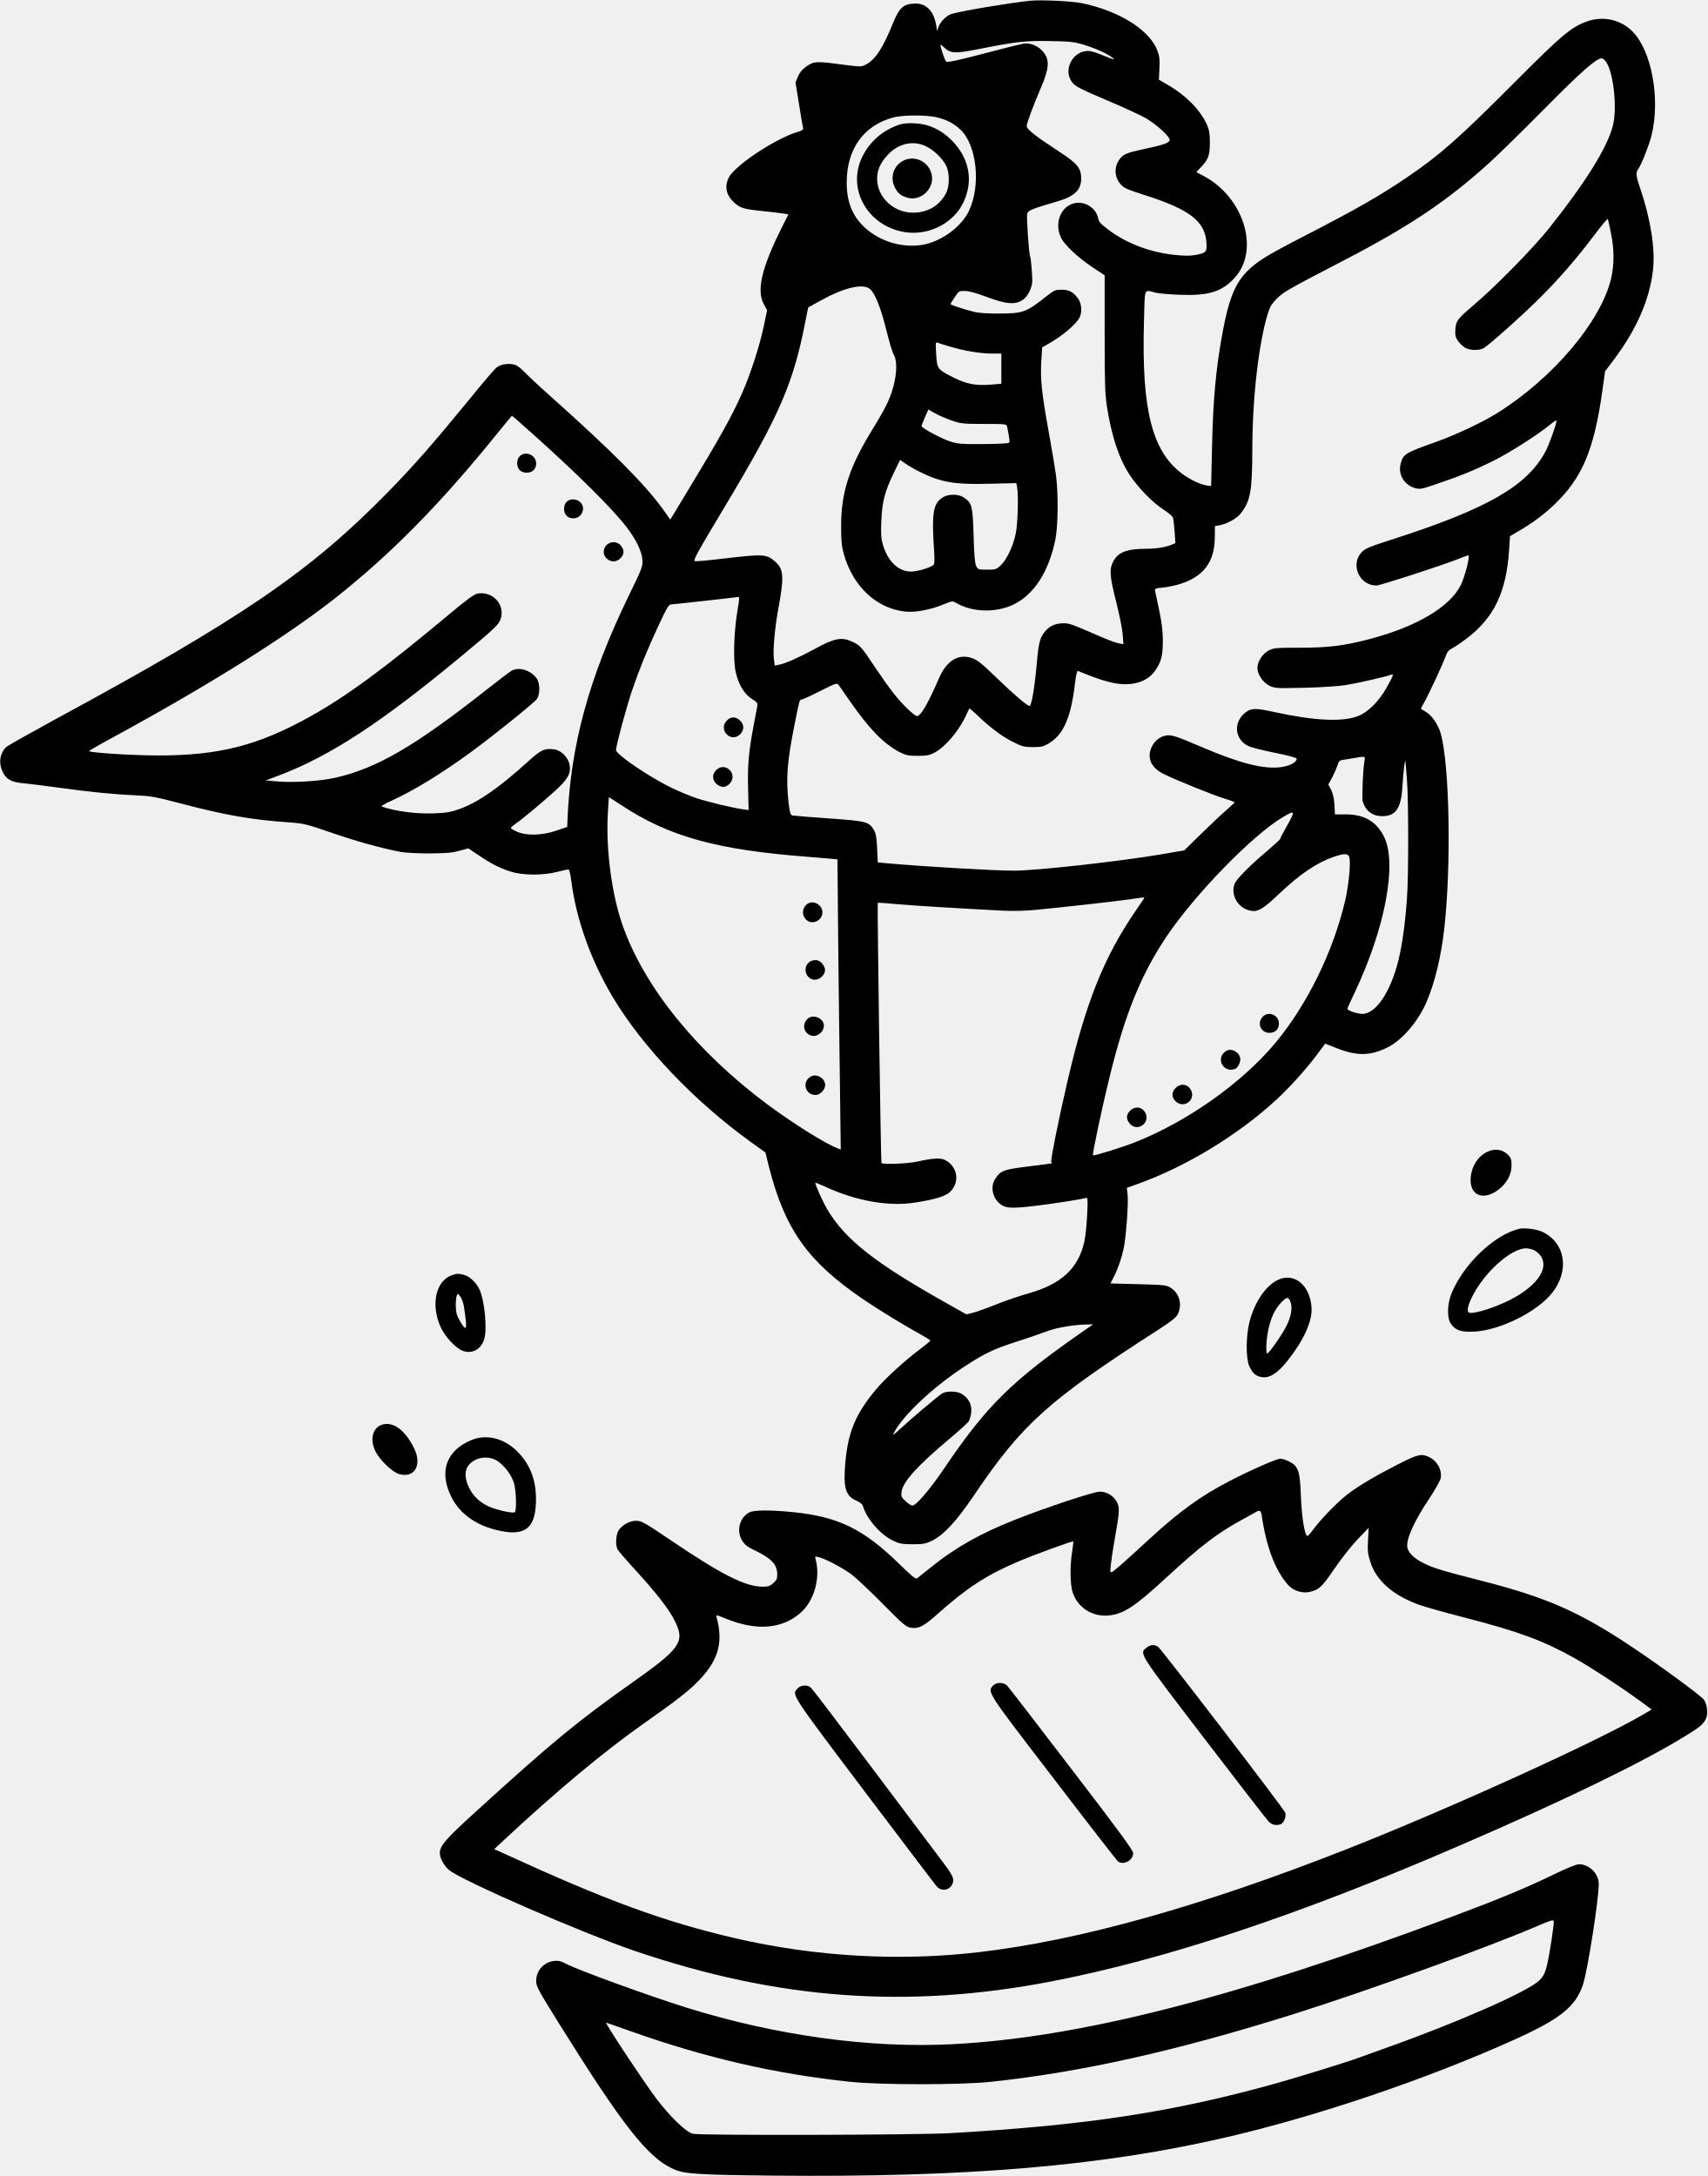
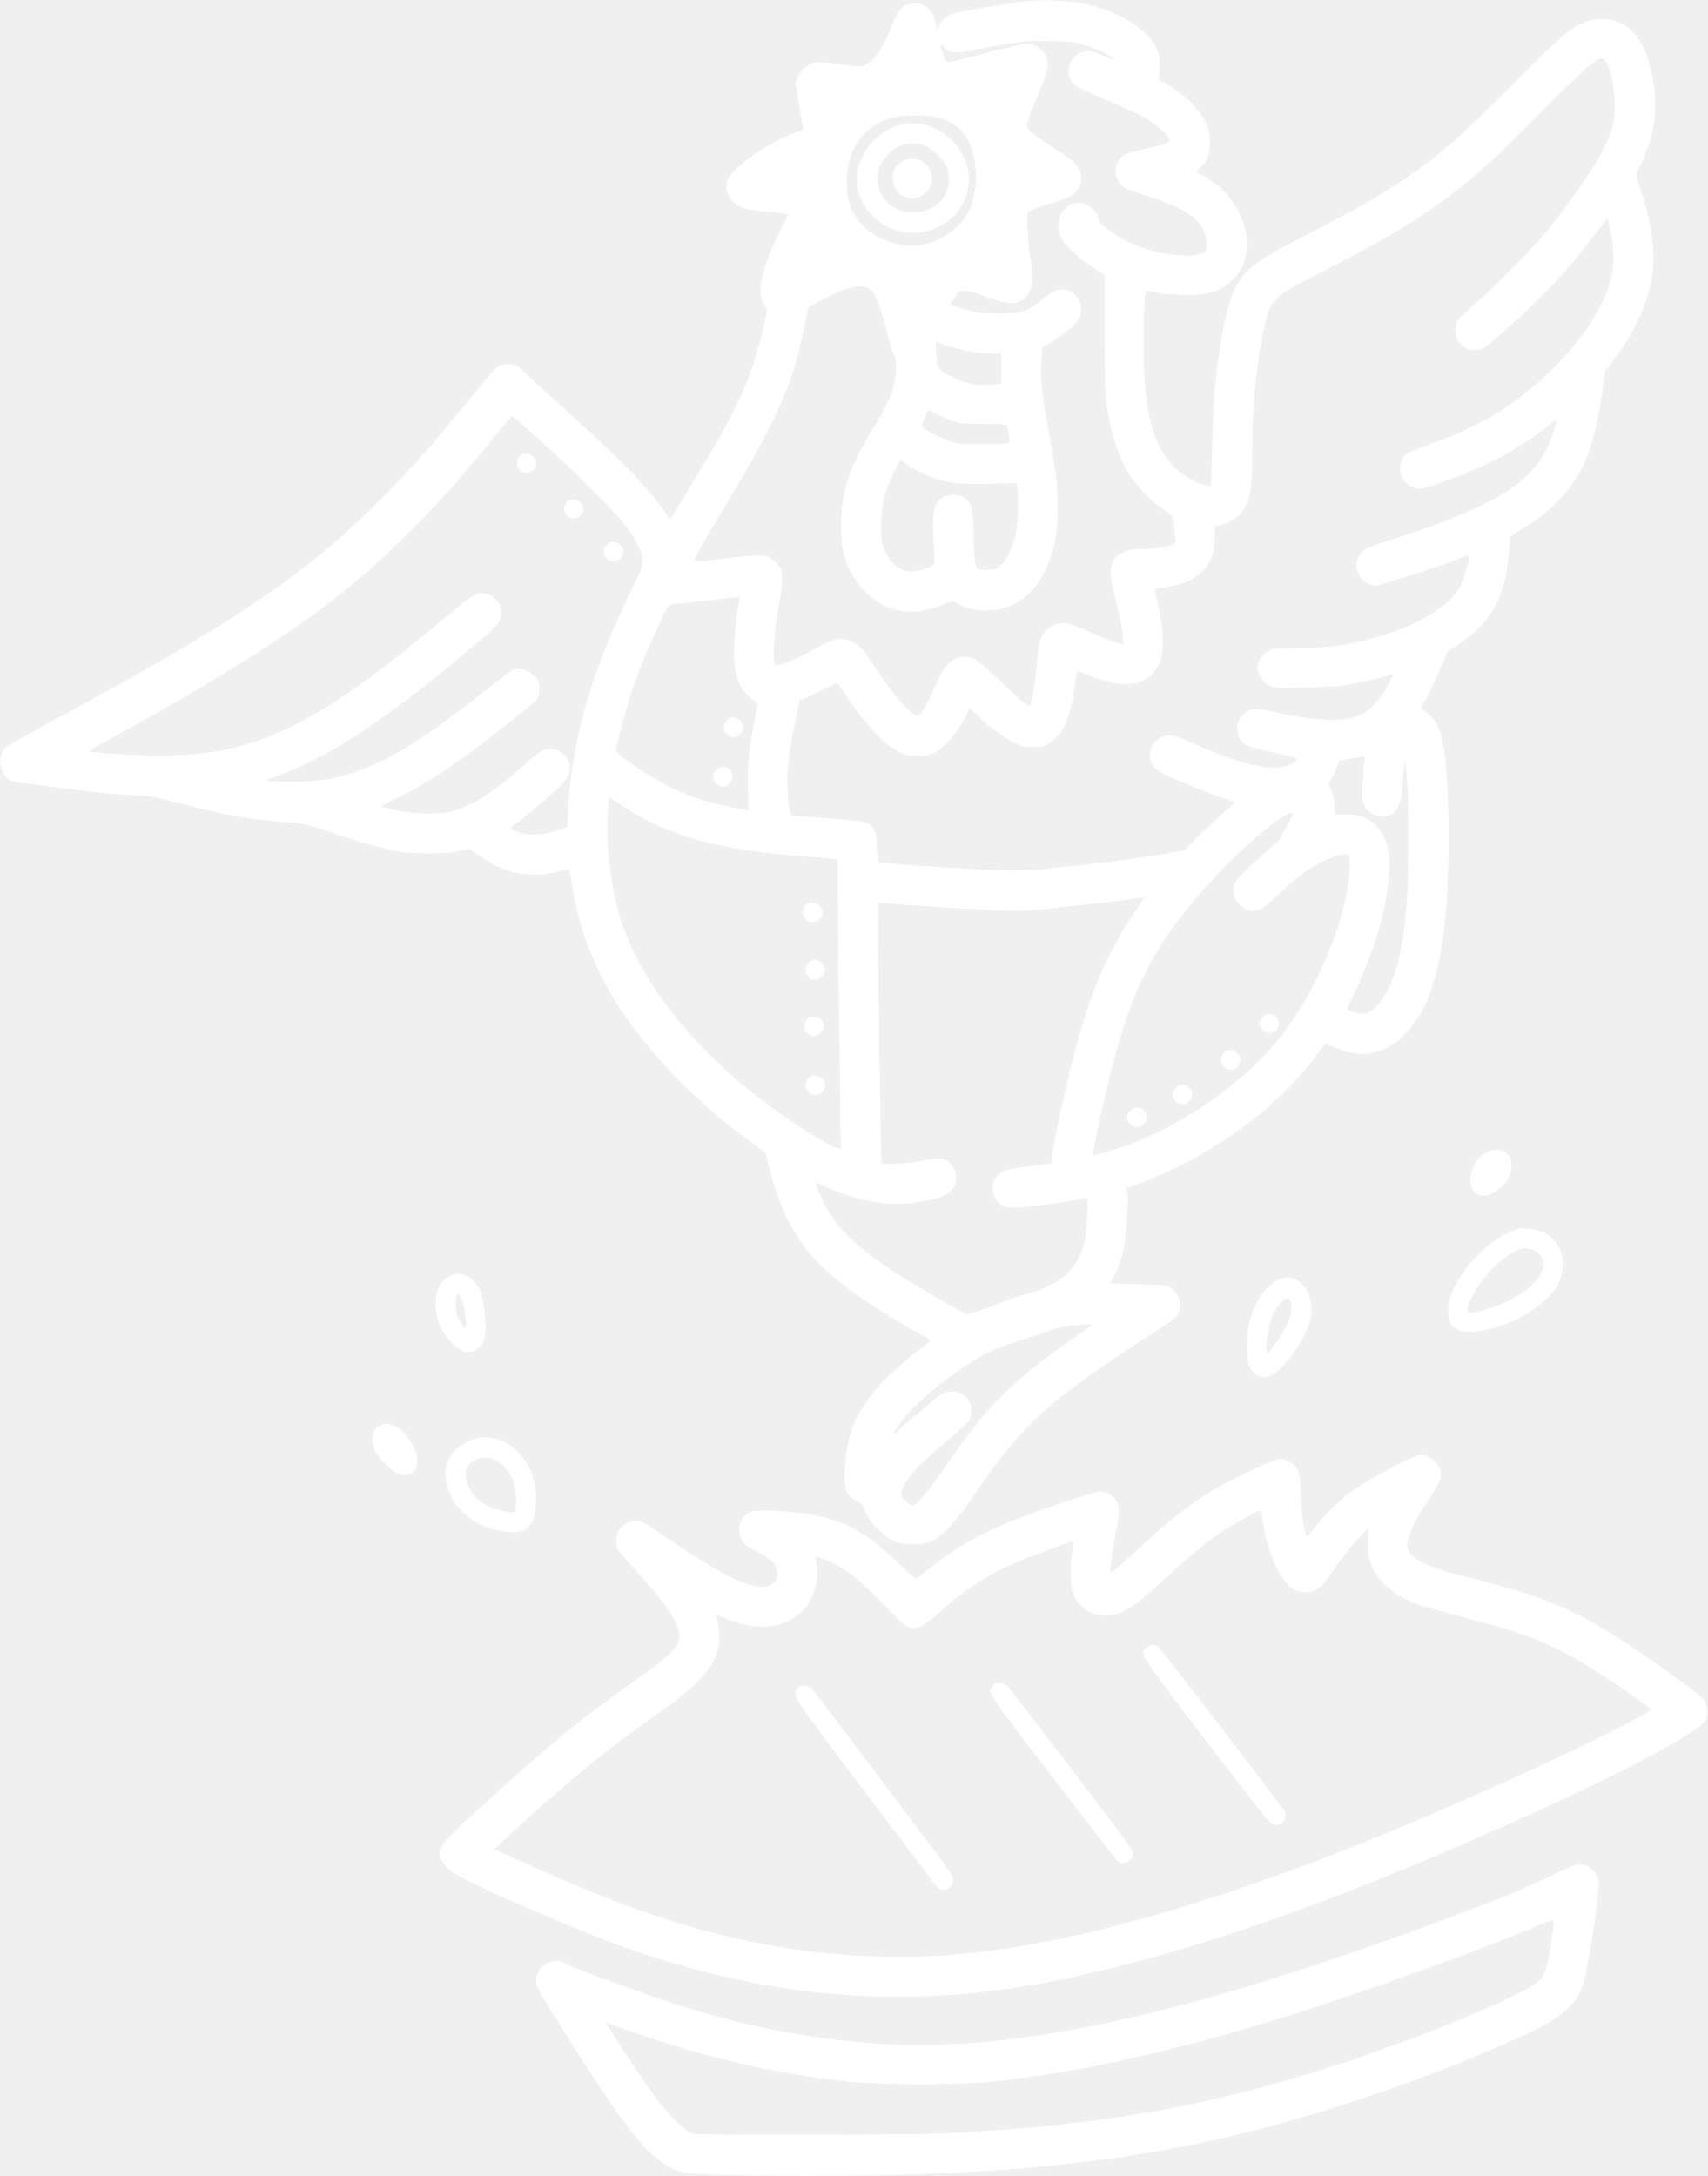
<svg xmlns="http://www.w3.org/2000/svg" version="1.0" width="1347pt" height="1717pt" viewBox="0 0 1347 1717" preserveAspectRatio="xMidYMid meet">
-   <g transform="translate(0,1717) scale(0.1,-0.1)" fill="#000000" stroke="none">
+   <g transform="translate(0,1717) scale(0.1,-0.1)" fill="#ffffff" stroke="none">
    <path d="M8125 17164 c-162 -17 -550 -82 -621 -105 -38 -12 -88 -64 -101 -104 l-10 -30 -7 45 c-19 113 -78 174 -167 172 -91 -2 -124 -32 -175 -157 -79 -196 -139 -287 -214 -325 -35 -18 -40 -18 -181 0 -208 28 -227 27 -285 -13 -36 -25 -54 -47 -69 -81 l-19 -47 28 -172 c15 -95 29 -179 32 -188 3 -11 -7 -19 -38 -28 -177 -52 -499 -265 -549 -363 -32 -63 -22 -129 28 -181 57 -58 79 -66 235 -82 79 -8 158 -18 175 -21 l33 -5 -44 -88 c-166 -329 -210 -511 -150 -621 l26 -48 -27 -129 c-32 -152 -105 -378 -170 -524 -82 -185 -169 -342 -444 -796 l-123 -203 -55 78 c-144 200 -403 461 -903 907 -80 71 -167 153 -195 182 -36 37 -60 53 -87 58 -50 9 -100 -1 -132 -26 -14 -11 -114 -128 -221 -260 -280 -342 -435 -519 -640 -728 -615 -627 -1154 -994 -2630 -1793 -192 -105 -361 -200 -374 -211 -51 -47 -64 -122 -32 -193 29 -64 69 -86 170 -95 47 -4 167 -19 266 -33 236 -33 437 -54 610 -61 128 -6 160 -12 365 -66 357 -93 551 -127 850 -148 119 -9 136 -13 345 -85 203 -69 373 -116 535 -148 37 -7 136 -12 230 -12 132 1 179 5 235 21 l70 19 79 -53 c99 -68 172 -105 260 -132 93 -29 251 -29 361 -1 43 11 83 20 90 20 6 0 16 -38 23 -96 38 -298 154 -623 327 -913 233 -390 645 -823 1087 -1141 l117 -84 25 -103 c127 -504 308 -759 756 -1062 122 -82 314 -200 443 -270 42 -24 77 -46 77 -49 -1 -4 -38 -35 -83 -69 -119 -89 -273 -230 -342 -312 -164 -195 -224 -338 -246 -582 -17 -199 1 -262 87 -300 25 -11 47 -28 50 -37 31 -107 139 -232 244 -281 47 -22 69 -26 150 -26 85 0 101 3 155 29 91 45 191 153 325 351 387 573 588 753 1471 1321 97 63 129 89 142 117 35 73 12 160 -53 203 -36 24 -46 25 -258 31 l-221 6 26 51 c34 67 61 145 79 230 18 88 38 356 30 422 l-6 51 78 28 c383 136 796 386 1102 668 101 93 226 231 314 347 l71 95 84 -33 c163 -66 270 -65 407 3 115 56 243 206 309 360 65 152 114 354 139 575 57 503 42 1307 -29 1547 -20 67 -69 138 -113 164 -20 13 -39 24 -41 25 -2 2 11 27 28 57 35 62 153 316 170 369 8 23 22 40 44 50 18 9 69 43 114 77 220 165 317 368 339 703 l7 107 71 42 c112 66 195 128 279 208 219 209 313 431 378 894 l22 157 70 93 c179 238 282 475 308 706 19 167 -19 405 -101 645 -34 100 -36 123 -16 151 28 41 84 183 105 265 72 286 2 671 -151 823 -94 94 -235 124 -363 76 -121 -45 -196 -108 -545 -458 -458 -460 -604 -589 -860 -764 -225 -153 -402 -254 -840 -480 -282 -146 -353 -190 -430 -267 -96 -97 -146 -220 -195 -485 -53 -289 -75 -529 -83 -910 l-7 -300 -25 3 c-52 5 -138 45 -204 94 -238 178 -320 507 -301 1195 8 287 -4 256 95 233 25 -6 110 -13 190 -16 223 -9 331 24 430 133 201 219 75 634 -243 804 l-59 31 35 37 c60 62 72 95 72 196 0 73 -5 100 -24 143 -51 113 -161 226 -302 309 l-76 44 4 87 c4 72 1 97 -16 143 -62 163 -301 313 -596 374 -77 16 -325 28 -410 19z m428 -348 c86 -26 182 -69 222 -100 29 -23 19 -20 -80 20 -69 28 -99 35 -129 31 -110 -15 -174 -148 -113 -238 27 -40 51 -53 309 -163 109 -46 232 -103 275 -127 87 -50 196 -149 191 -175 -4 -22 -55 -39 -202 -70 -136 -29 -166 -41 -195 -83 -43 -61 -39 -139 10 -195 26 -30 51 -41 192 -86 354 -113 474 -206 485 -375 5 -74 -2 -81 -88 -97 -46 -8 -89 -7 -167 1 -196 22 -373 90 -520 199 -59 45 -74 61 -79 89 -13 69 -81 123 -154 123 -127 0 -201 -148 -139 -276 27 -57 140 -162 253 -236 l91 -60 0 -461 c0 -394 3 -479 18 -575 37 -234 93 -405 176 -534 65 -101 182 -222 269 -278 39 -25 73 -54 76 -65 4 -11 9 -61 13 -111 l6 -90 -29 -12 c-53 -21 -118 -32 -204 -32 -155 -1 -223 -29 -260 -106 -29 -59 -25 -111 25 -309 25 -99 49 -215 52 -258 l6 -80 -39 7 c-21 4 -91 30 -154 58 -212 92 -232 100 -276 100 -66 0 -110 -19 -148 -63 -41 -49 -52 -87 -66 -249 -16 -187 -42 -340 -57 -340 -19 0 -121 87 -244 206 -149 145 -179 167 -240 179 -97 18 -178 -42 -234 -173 -80 -187 -141 -292 -170 -292 -22 0 -122 97 -189 184 -35 45 -100 137 -146 206 -103 155 -113 167 -175 196 -85 40 -142 29 -300 -58 -111 -61 -232 -115 -278 -123 l-35 -7 -7 56 c-8 65 8 245 36 396 46 248 42 309 -25 368 -69 61 -90 62 -430 22 -99 -12 -190 -20 -202 -18 -19 3 5 48 233 428 438 732 543 974 641 1484 l18 90 103 57 c179 99 327 134 383 90 40 -32 88 -151 130 -324 22 -89 48 -177 59 -195 42 -72 14 -258 -61 -404 -21 -42 -68 -124 -105 -183 -184 -299 -249 -497 -249 -765 0 -121 4 -158 22 -225 73 -255 259 -428 487 -451 77 -8 202 16 299 57 69 28 70 28 101 11 125 -74 312 -79 451 -12 163 79 280 261 331 517 21 108 23 363 4 503 -7 52 -32 203 -56 335 -57 313 -68 423 -60 562 l7 112 56 32 c100 56 211 150 238 201 22 41 18 110 -8 148 -38 55 -72 74 -132 74 -48 0 -59 -4 -110 -44 -170 -135 -192 -143 -381 -144 -85 -1 -162 4 -195 12 -88 22 -190 55 -190 63 0 4 15 29 33 55 32 48 33 49 82 48 33 -1 94 -18 175 -49 145 -54 213 -61 274 -25 42 26 80 98 80 155 0 55 -11 182 -17 192 -9 15 -30 311 -23 336 6 27 32 37 248 101 127 38 178 89 178 178 0 81 -31 118 -170 209 -187 122 -260 179 -260 203 0 24 48 154 115 311 61 141 66 211 21 269 -38 51 -105 80 -160 72 -22 -4 -133 -31 -246 -61 -254 -67 -347 -88 -364 -82 -10 4 -46 108 -46 134 0 4 13 -6 28 -21 52 -48 83 -50 259 -16 307 61 383 70 578 66 161 -3 189 -6 268 -30z m4110 -124 c64 -70 99 -369 61 -516 -43 -169 -218 -450 -502 -806 -124 -156 -417 -455 -593 -605 -133 -113 -142 -126 -147 -195 -3 -45 0 -61 20 -89 13 -19 38 -43 55 -54 38 -22 110 -25 146 -5 39 20 306 258 446 398 152 151 288 308 427 492 57 76 105 134 108 130 3 -5 14 -54 25 -109 27 -130 27 -253 1 -363 -82 -341 -462 -788 -902 -1062 -116 -72 -320 -168 -473 -223 -253 -90 -264 -96 -285 -176 -22 -81 29 -167 113 -190 39 -11 51 -9 162 29 184 62 297 107 445 180 135 66 365 213 460 292 27 23 50 37 50 31 0 -27 -56 -183 -86 -241 -143 -273 -457 -454 -1209 -696 -182 -58 -214 -72 -242 -101 -92 -97 -19 -263 116 -263 30 0 511 156 645 209 43 18 80 30 82 29 11 -12 -31 -174 -61 -234 -85 -173 -352 -331 -725 -428 -199 -52 -321 -67 -549 -67 -185 0 -201 -1 -242 -22 -47 -24 -89 -88 -89 -137 0 -49 42 -113 90 -138 44 -23 49 -24 275 -19 133 3 272 12 330 21 95 15 318 66 359 82 25 10 20 -5 -37 -106 -59 -105 -146 -191 -222 -220 -125 -48 -342 -38 -659 31 -154 34 -188 33 -236 -8 -91 -76 -78 -206 25 -258 22 -12 118 -36 213 -55 97 -20 172 -39 172 -46 0 -29 -50 -56 -122 -67 -136 -19 -327 29 -638 163 -197 84 -230 94 -273 86 -70 -13 -127 -84 -127 -158 0 -60 38 -109 110 -145 97 -48 394 -168 482 -195 43 -12 78 -26 78 -29 0 -3 -24 -26 -52 -50 -29 -24 -119 -108 -199 -186 l-146 -143 -174 -30 c-334 -57 -991 -130 -1168 -130 -164 0 -709 32 -1001 58 l-75 7 -5 110 c-4 86 -9 117 -25 145 -39 66 -58 71 -353 92 -147 10 -276 21 -288 23 -19 4 -22 16 -33 105 -21 188 -11 318 45 600 41 207 42 210 58 210 7 0 73 30 146 67 128 64 134 66 147 47 8 -10 48 -68 90 -129 152 -219 267 -336 393 -401 48 -24 66 -28 140 -28 70 0 93 4 129 23 91 48 199 176 257 306 10 22 20 42 21 44 2 3 27 -18 56 -46 101 -98 203 -175 286 -216 76 -38 91 -42 160 -42 65 0 83 4 122 27 119 70 178 204 210 476 8 66 16 101 23 98 125 -51 182 -71 249 -88 163 -41 296 -6 364 95 46 69 57 117 57 237 -1 95 -12 166 -61 386 -4 19 1 22 61 28 36 3 96 16 133 27 187 58 275 173 277 366 l1 92 35 6 c59 10 138 54 168 93 77 98 91 174 92 502 0 406 50 840 122 1075 18 57 32 79 73 120 52 52 85 71 540 307 509 265 805 464 1139 767 66 60 261 251 431 423 285 288 409 398 450 398 6 0 19 -8 28 -18z m-5275 -447 c80 -19 133 -46 187 -96 132 -121 166 -444 68 -646 -59 -121 -208 -232 -351 -262 -161 -33 -347 20 -470 134 -97 90 -142 201 -142 355 0 265 134 451 370 514 73 19 257 20 338 1z m104 -1809 c111 -34 244 -56 334 -56 l74 0 0 -119 0 -119 -85 -7 c-113 -10 -192 5 -290 55 -130 65 -132 68 -139 184 -6 85 -5 98 9 93 8 -4 52 -18 97 -31z m13 -583 c76 -26 89 -28 258 -28 170 0 178 -1 182 -20 20 -97 23 -121 15 -129 -5 -5 -96 -9 -202 -10 -173 -1 -200 1 -263 21 -68 22 -225 106 -225 121 0 4 12 35 27 69 l27 62 51 -29 c27 -16 86 -41 130 -57z m-3291 -117 c355 -318 626 -588 736 -734 70 -93 113 -182 118 -248 4 -52 1 -62 -111 -292 -310 -639 -456 -1172 -480 -1762 l-2 -55 -85 -29 c-112 -39 -239 -42 -312 -8 -27 11 -48 25 -48 29 0 4 17 19 37 33 50 33 206 164 315 262 98 90 124 136 112 201 -9 58 -66 117 -121 124 -77 10 -103 -2 -204 -93 -231 -210 -394 -323 -542 -377 -69 -25 -101 -31 -205 -35 -139 -5 -303 16 -411 54 -8 3 28 24 80 47 172 78 391 212 624 382 184 135 502 391 522 421 25 39 23 125 -3 161 -48 65 -138 93 -197 61 -12 -6 -103 -75 -202 -153 -558 -440 -860 -616 -1185 -691 -119 -28 -344 -42 -474 -29 l-79 7 103 39 c405 153 813 420 1455 954 256 213 282 238 296 285 34 112 -66 218 -185 196 -25 -5 -89 -51 -228 -168 -512 -428 -804 -642 -1093 -803 -409 -228 -719 -307 -1200 -306 -197 0 -529 21 -542 34 -2 3 85 53 194 112 746 406 1359 790 1738 1088 447 352 840 751 1290 1309 61 75 112 137 114 137 2 1 80 -68 175 -153z m3036 -286 c171 -86 279 -105 560 -97 l208 5 6 -30 c12 -61 6 -289 -10 -366 -20 -99 -71 -207 -118 -252 -35 -33 -41 -35 -109 -35 -69 0 -72 1 -86 30 -10 21 -16 88 -20 240 -7 232 -12 253 -73 297 -47 33 -130 32 -177 -1 -70 -50 -81 -125 -62 -411 5 -70 4 -109 -3 -116 -21 -22 -127 -54 -179 -54 -100 0 -184 82 -222 214 -14 48 -16 85 -12 185 6 152 28 234 98 379 l50 103 42 -29 c23 -16 71 -44 107 -62z m-1432 -1097 c-28 -170 -35 -392 -14 -484 22 -100 67 -175 128 -214 40 -25 47 -34 43 -55 -2 -14 -16 -85 -30 -158 -38 -204 -48 -308 -43 -493 l4 -171 -44 6 c-81 11 -276 58 -367 88 -49 16 -139 54 -200 83 -179 88 -435 262 -435 297 0 34 81 334 126 468 58 170 115 311 211 518 62 133 79 162 97 163 11 0 131 13 266 28 135 16 252 29 261 30 14 1 14 -10 -3 -106z m4947 -1185 c-12 -67 -22 -294 -14 -322 21 -73 77 -116 153 -116 110 0 151 62 161 245 7 114 21 223 24 180 1 -11 6 -74 11 -140 13 -161 13 -757 0 -936 -14 -194 -36 -353 -65 -477 -61 -254 -179 -432 -286 -432 -40 0 -119 26 -119 40 0 4 26 63 59 131 238 503 335 1014 231 1225 -60 122 -158 179 -306 178 l-82 0 -4 75 c-3 51 -12 90 -26 118 l-22 43 30 56 c17 32 35 74 42 95 9 32 16 39 42 43 17 3 56 9 86 14 93 16 92 16 85 -20z m-5860 -353 c372 -246 753 -351 1460 -405 77 -6 163 -13 191 -16 l51 -5 6 -667 c4 -367 10 -882 14 -1145 l6 -478 -25 10 c-97 37 -351 196 -553 346 -564 420 -977 933 -1146 1422 -83 242 -129 588 -114 866 4 75 8 137 9 137 1 0 46 -29 101 -65z m5295 -67 c0 -7 -22 -52 -50 -100 -27 -48 -50 -92 -50 -97 0 -5 -48 -49 -107 -99 -127 -106 -239 -219 -253 -256 -33 -88 26 -190 121 -211 61 -14 103 11 227 129 167 159 300 249 437 296 82 28 113 27 121 -6 11 -45 -5 -213 -31 -329 -93 -407 -302 -835 -558 -1140 -262 -312 -690 -615 -1102 -778 -103 -41 -326 -110 -332 -103 -7 7 69 366 132 623 121 493 247 802 446 1100 226 337 681 804 921 946 68 40 78 43 78 25z m-1176 -670 c-4 -7 -36 -53 -70 -103 -245 -359 -390 -721 -533 -1340 -68 -292 -133 -615 -127 -630 3 -8 4 -15 3 -15 -1 -1 -85 -11 -185 -24 -198 -25 -216 -32 -259 -96 -44 -64 -22 -161 47 -207 40 -28 91 -29 275 -7 133 16 355 50 389 61 18 5 19 0 13 -133 -4 -77 -13 -170 -22 -209 -46 -212 -180 -337 -439 -410 -72 -20 -189 -60 -260 -89 -72 -29 -154 -58 -182 -65 l-50 -12 -151 85 c-570 320 -804 504 -945 741 -37 62 -101 205 -95 212 2 2 38 -13 80 -32 242 -112 501 -157 707 -124 156 24 239 50 274 83 81 76 62 201 -38 253 -34 18 -102 14 -216 -12 -72 -17 -273 -25 -286 -12 -5 4 -34 2046 -29 2054 1 1 73 -4 161 -12 140 -12 446 -31 834 -51 72 -3 176 -1 245 6 204 19 655 70 750 84 121 18 117 18 109 4z m-475 -3410 c-567 -394 -763 -587 -1099 -1083 -116 -171 -222 -295 -252 -295 -9 0 -33 16 -54 35 -33 31 -36 39 -31 74 10 79 122 203 379 419 81 68 149 130 153 140 39 95 14 176 -67 218 -38 19 -118 18 -148 -3 -40 -27 -257 -211 -328 -278 -53 -49 -62 -54 -49 -30 69 135 307 359 551 519 160 105 237 142 406 196 91 29 199 66 240 82 75 30 216 55 319 57 l55 1 -75 -52z" />
    <path d="M7085 16183 c-126 -45 -224 -132 -282 -250 -124 -251 40 -545 331 -594 189 -32 389 68 467 235 80 170 47 346 -91 487 -83 85 -184 132 -294 136 -60 3 -94 -1 -131 -14z m220 -167 c58 -27 128 -93 158 -150 30 -57 30 -165 0 -222 -48 -90 -128 -142 -233 -151 -164 -15 -310 111 -310 267 0 68 25 124 82 186 84 92 200 119 303 70z" />
    <path d="M7135 15906 c-84 -37 -117 -133 -75 -216 23 -45 50 -67 103 -81 105 -28 212 77 187 185 -22 97 -126 151 -215 112z" />
    <path d="M4100 13570 c-12 -12 -20 -33 -20 -55 0 -22 8 -43 20 -55 12 -12 33 -20 55 -20 45 0 75 29 75 73 0 66 -84 103 -130 57z" />
    <path d="M4470 13210 c-12 -12 -20 -33 -20 -55 0 -45 29 -75 73 -75 68 0 103 83 54 128 -30 28 -80 29 -107 2z" />
    <path d="M4780 12863 c-59 -76 47 -167 115 -98 30 30 32 64 4 99 -29 37 -89 37 -119 -1z" />
    <path d="M5735 11485 c-70 -69 25 -177 100 -113 38 34 39 82 1 115 -35 30 -71 29 -101 -2z" />
    <path d="M5655 11098 c-38 -34 -39 -82 -1 -115 35 -30 71 -29 101 2 70 69 -25 177 -100 113z" />
    <path d="M6360 10030 c-61 -61 0 -163 78 -131 54 22 67 87 27 126 -30 31 -77 33 -105 5z" />
    <path d="M6415 9592 c-50 -10 -75 -64 -51 -111 25 -48 82 -56 121 -16 30 29 32 64 5 97 -21 28 -43 36 -75 30z" />
    <path d="M6370 9130 c-43 -43 -31 -109 26 -130 46 -18 104 25 104 78 0 58 -88 94 -130 52z" />
    <path d="M6400 8677 c-76 -38 -51 -147 35 -147 35 0 75 42 75 78 0 52 -64 92 -110 69z" />
    <path d="M9962 9147 c-48 -50 -15 -127 53 -127 45 0 75 29 75 73 0 68 -83 103 -128 54z" />
    <path d="M9675 8878 c-89 -52 -27 -179 70 -142 23 9 46 60 39 88 -12 48 -71 77 -109 54z" />
    <path d="M9275 8585 c-33 -32 -33 -74 0 -105 65 -61 161 10 121 89 -25 48 -82 56 -121 16z" />
    <path d="M8915 8405 c-31 -30 -32 -66 -2 -101 59 -69 164 4 123 85 -25 48 -82 56 -121 16z" />
    <path d="M11735 8082 c-74 -34 -124 -112 -132 -202 -13 -141 97 -190 219 -97 66 51 103 118 103 189 0 51 -3 61 -31 89 -41 40 -101 48 -159 21z" />
    <path d="M11985 7474 c-196 -48 -435 -275 -532 -506 -36 -86 -39 -198 -6 -244 38 -53 82 -67 187 -61 203 11 496 158 612 306 141 179 102 401 -84 484 -44 19 -138 30 -177 21z m124 -172 c19 -10 43 -34 53 -53 56 -101 -52 -240 -265 -344 -105 -51 -240 -95 -294 -95 -33 0 -31 39 7 119 92 194 309 391 430 391 19 0 51 -8 69 -18z" />
    <path d="M3565 7108 c-129 -45 -169 -237 -86 -415 36 -76 121 -165 175 -183 73 -24 139 12 165 89 27 81 4 317 -39 402 -27 53 -75 97 -118 109 -44 12 -58 12 -97 -2z m94 -241 c5 -29 12 -81 16 -116 8 -78 -5 -78 -48 -2 -24 42 -30 66 -31 115 -1 33 3 70 7 81 8 20 9 20 27 -3 10 -12 23 -46 29 -75z" />
    <path d="M10082 7071 c-95 -45 -182 -172 -223 -326 -30 -114 -31 -292 -3 -355 28 -60 54 -81 106 -87 59 -6 119 34 195 129 130 163 199 317 190 424 -13 175 -137 275 -265 215z m98 -171 c19 -46 7 -118 -31 -193 -35 -70 -138 -217 -151 -217 -13 0 -9 108 8 187 19 92 53 165 102 216 44 45 56 46 72 7z" />
    <path d="M3010 5927 c-74 -26 -94 -125 -44 -216 37 -69 130 -156 182 -172 121 -36 184 70 120 201 -72 148 -169 218 -258 187z" />
    <path d="M3717 5806 c-198 -83 -256 -250 -155 -450 63 -125 184 -215 344 -256 225 -58 314 0 322 209 7 168 -40 300 -144 405 -105 108 -247 143 -367 92z m220 -173 c56 -44 100 -107 118 -166 17 -56 22 -214 7 -229 -12 -12 -142 16 -206 45 -69 32 -116 75 -149 136 -38 69 -44 136 -18 178 49 78 174 96 248 36z" />
    <path d="M11025 5613 c-172 -87 -301 -164 -389 -230 -80 -61 -209 -193 -271 -276 -38 -52 -51 -64 -58 -52 -20 37 -38 162 -44 314 -7 195 -20 232 -93 269 -24 12 -55 22 -68 22 -30 0 -238 -91 -401 -176 -228 -118 -392 -237 -630 -455 -194 -179 -274 -249 -295 -261 -18 -10 -19 -7 -12 58 4 38 18 132 32 209 38 214 39 243 12 289 -28 47 -78 76 -132 76 -46 0 -417 -123 -656 -217 -287 -113 -482 -223 -678 -382 -52 -42 -101 -80 -108 -86 -10 -7 -45 22 -136 111 -287 281 -484 377 -849 413 -171 17 -300 16 -336 -2 -77 -40 -105 -143 -60 -220 21 -35 39 -50 93 -76 140 -67 185 -113 186 -194 0 -34 -5 -46 -31 -69 -26 -23 -40 -28 -85 -28 -134 0 -321 94 -713 359 -229 154 -241 161 -287 161 -52 0 -119 -40 -140 -84 -19 -40 -20 -112 -3 -143 7 -12 53 -66 102 -120 210 -229 305 -350 356 -458 72 -151 31 -208 -341 -470 -439 -311 -630 -468 -1235 -1019 -241 -219 -285 -270 -285 -328 0 -40 33 -100 72 -133 98 -83 1046 -496 1469 -640 1130 -384 2147 -458 3282 -240 909 176 1950 522 3222 1072 835 361 1436 653 1775 861 118 72 145 94 167 136 20 38 12 119 -14 154 -25 34 -346 269 -576 422 -406 271 -665 385 -1172 515 -326 83 -393 104 -468 143 -71 36 -113 77 -123 118 -15 61 48 204 177 397 43 65 81 134 85 152 12 64 -25 134 -86 165 -64 33 -92 27 -255 -57z m-1071 -400 c36 -248 105 -431 208 -549 41 -47 115 -70 175 -54 72 17 95 41 195 188 51 75 132 177 180 227 l86 90 -5 -96 c-5 -81 -2 -108 16 -167 46 -151 175 -267 382 -343 46 -17 206 -62 354 -100 438 -113 630 -184 879 -324 127 -71 347 -215 509 -332 l98 -72 -63 -37 c-356 -211 -1559 -757 -2353 -1069 -1141 -448 -2104 -718 -2895 -809 -630 -74 -1290 -35 -1920 110 -558 130 -1011 295 -1823 668 l-78 35 63 59 c431 402 801 710 1123 937 258 181 358 259 439 346 145 154 182 294 130 486 -6 23 -6 23 67 -7 242 -100 446 -86 594 43 109 94 160 280 119 425 -6 21 -4 22 22 16 53 -12 188 -83 259 -135 39 -29 151 -135 250 -235 161 -163 184 -182 221 -188 59 -10 101 11 202 101 233 209 393 314 637 418 127 55 436 167 442 162 2 -3 -2 -38 -8 -78 -19 -119 -17 -265 5 -328 41 -118 155 -190 283 -178 117 11 207 70 458 302 273 251 397 346 595 454 52 29 102 56 110 61 28 17 39 10 44 -27z" />
    <path d="M9046 4169 c-59 -47 -69 -31 455 -716 264 -345 492 -640 507 -655 25 -28 61 -35 97 -22 25 10 45 63 34 92 -12 32 -975 1288 -1002 1307 -30 21 -59 19 -91 -6z" />
    <path d="M7835 3870 c-47 -51 -54 -41 475 -730 271 -355 501 -650 509 -657 44 -34 121 7 121 64 0 23 -108 170 -486 663 -267 349 -495 645 -507 658 -27 29 -86 30 -112 2z" />
    <path d="M6292 3847 c-47 -50 -58 -34 529 -812 303 -401 560 -740 571 -752 47 -50 128 -17 128 52 0 29 -20 62 -123 197 -68 90 -316 420 -551 733 -236 314 -437 578 -448 588 -29 25 -80 22 -106 -6z" />
    <path d="M12251 2376 c-201 -98 -419 -189 -791 -328 -1707 -640 -2945 -957 -3946 -1008 -653 -34 -1396 69 -2103 290 -308 97 -857 297 -946 345 -39 21 -59 26 -94 22 -80 -9 -141 -77 -141 -157 0 -44 13 -68 186 -346 500 -801 693 -1046 896 -1139 86 -39 190 -46 793 -52 1526 -15 2592 75 3572 303 724 168 1584 460 2282 775 354 161 473 257 530 431 37 112 125 674 124 794 0 80 -75 154 -156 154 -21 0 -94 -30 -206 -84z m-10 -512 c-37 -235 -48 -273 -97 -321 -90 -88 -657 -337 -1214 -534 -107 -38 -204 -73 -216 -78 -40 -17 -471 -151 -629 -195 -822 -231 -1507 -336 -2590 -398 -259 -15 -1962 -19 -2028 -5 -53 11 -184 138 -292 282 -103 137 -405 595 -393 595 3 0 87 -30 189 -66 596 -212 1148 -339 1739 -401 239 -25 868 -25 1105 0 717 76 1463 243 2396 536 574 181 1532 527 1919 694 105 45 125 51 128 37 2 -9 -6 -74 -17 -146z" />
  </g>
</svg>
